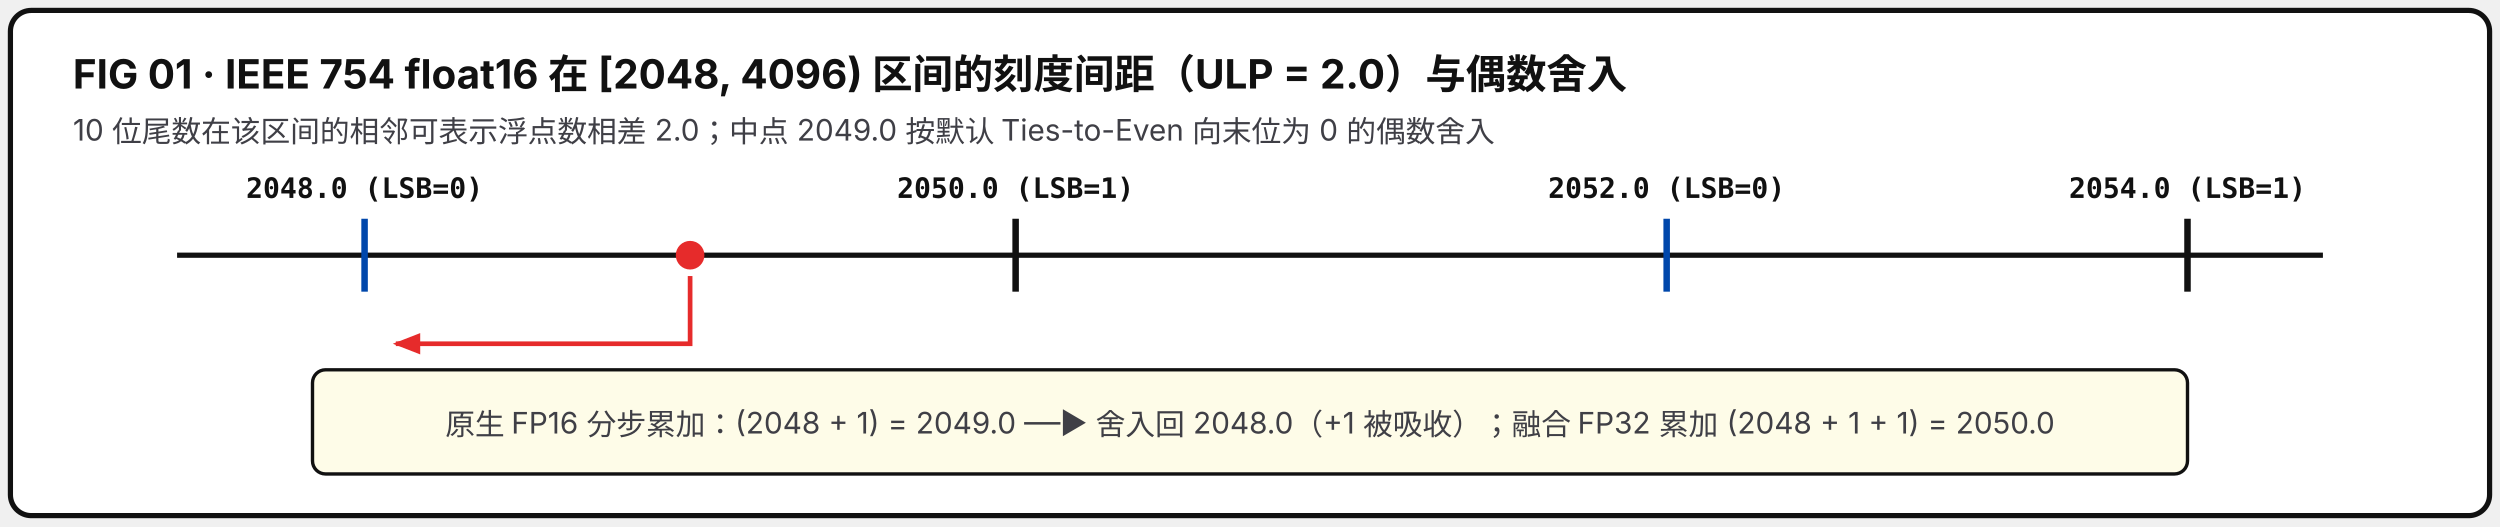
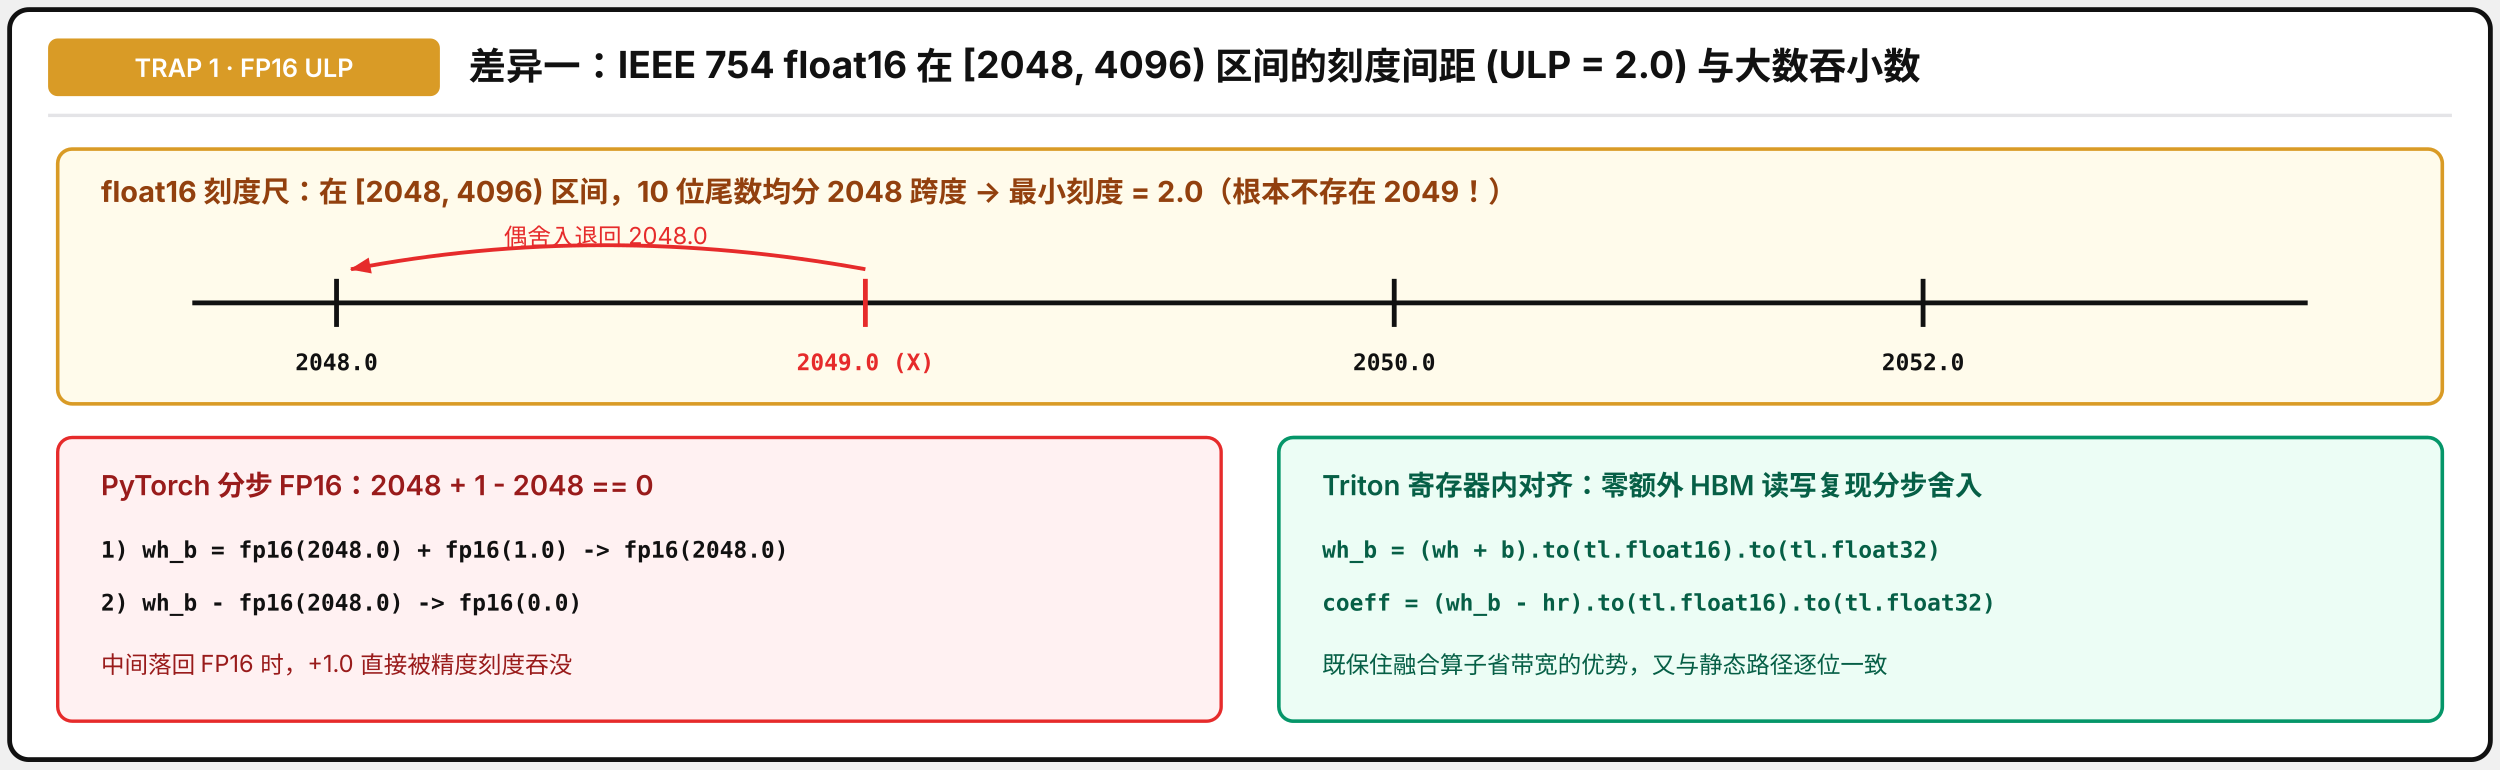
- <svg xmlns="http://www.w3.org/2000/svg" viewBox="0 0 960 202" width="100%" role="img" aria-label="FIG 01 · IEEE 754 float16 在 [2048, 4096) 区间的刻度间距（ULP = 2.0）与偶数舍入">
-   <style>
-     .title { font: 700 15.5px "DM Sans", -apple-system, "PingFang SC", "Microsoft YaHei", sans-serif; fill: #111111; }
-     .hdr { font: 700 13px "DM Sans", -apple-system, "PingFang SC", "Microsoft YaHei", sans-serif; fill: #ffffff; }
-     .label { font: 700 12.8px "DM Sans", -apple-system, "PingFang SC", "Microsoft YaHei", sans-serif; fill: #111111; }
-     .sub { font: 400 11.4px "DM Sans", -apple-system, "PingFang SC", "Microsoft YaHei", sans-serif; fill: #3f3f46; }
-     .muted { font: 500 10.8px "DM Sans", -apple-system, "PingFang SC", "Microsoft YaHei", sans-serif; fill: #52525b; }
-     .mono { font: 600 10.8px "JetBrains Mono", "SF Mono", Menlo, Consolas, monospace; fill: #111111; }
-     .badge { font: 700 10.2px "JetBrains Mono", "PingFang SC", monospace; letter-spacing: 0.03em; }
-   </style>
+ <svg xmlns="http://www.w3.org/2000/svg" viewBox="0 0 1040 320" width="100%" role="img" aria-label="差异一：IEEE 754 float16 在 [2048, 4096) 区间的刻度间距 (ULP = 2.0) 与大数吞小数">
  <defs>
-     <marker id="arr-ink" viewBox="0 0 10 10" refX="8" refY="5" markerWidth="6.5" markerHeight="6.5" orient="auto">
+     <style>
+       .title { font: 700 15.5px "DM Sans", -apple-system, "PingFang SC", "Microsoft YaHei", sans-serif; }
+       .sec { font: 700 12px "DM Sans", -apple-system, "PingFang SC", "Microsoft YaHei", sans-serif; }
+       .label { font: 600 11.5px "DM Sans", -apple-system, "PingFang SC", "Microsoft YaHei", sans-serif; }
+       .label-sm { font: 600 10.5px "DM Sans", -apple-system, "PingFang SC", "Microsoft YaHei", sans-serif; }
+       .sub { font: 400 10.5px "DM Sans", -apple-system, "PingFang SC", "Microsoft YaHei", sans-serif; }
+       .sub-sm { font: 400 9.8px "DM Sans", -apple-system, "PingFang SC", "Microsoft YaHei", sans-serif; }
+       .mono { font: 600 10.5px "JetBrains Mono", "SF Mono", Menlo, Consolas, "PingFang SC", "Microsoft YaHei", monospace; }
+       .mono-sm { font: 600 9.5px "JetBrains Mono", "SF Mono", Menlo, Consolas, "PingFang SC", "Microsoft YaHei", monospace; }
+       .badge { font: 700 10px "JetBrains Mono", "SF Mono", "PingFang SC", "Microsoft YaHei", sans-serif; letter-spacing: 0.03em; }
+     </style>
+     <marker id="arr-ink" viewBox="0 0 10 10" refX="8.5" refY="5" markerWidth="6" markerHeight="6" orient="auto">
      <path d="M 0 1.5 L 9 5 L 0 8.5 z" fill="#111111" />
    </marker>
-     <marker id="arr-blue" viewBox="0 0 10 10" refX="8" refY="5" markerWidth="6.5" markerHeight="6.5" orient="auto">
+     <marker id="arr-red" viewBox="0 0 10 10" refX="8.5" refY="5" markerWidth="6" markerHeight="6" orient="auto">
+       <path d="M 0 1.5 L 9 5 L 0 8.5 z" fill="#e62b2b" />
+     </marker>
+     <marker id="arr-green" viewBox="0 0 10 10" refX="8.5" refY="5" markerWidth="6" markerHeight="6" orient="auto">
+       <path d="M 0 1.5 L 9 5 L 0 8.5 z" fill="#059669" />
+     </marker>
+     <marker id="arr-blue" viewBox="0 0 10 10" refX="8.5" refY="5" markerWidth="6" markerHeight="6" orient="auto">
      <path d="M 0 1.5 L 9 5 L 0 8.5 z" fill="#0047ab" />
    </marker>
-     <marker id="arr-red" viewBox="0 0 10 10" refX="8" refY="5" markerWidth="6.5" markerHeight="6.5" orient="auto">
-       <path d="M 0 1.5 L 9 5 L 0 8.5 z" fill="#e62b2b" />
-     </marker>
-     <marker id="arr-emerald" viewBox="0 0 10 10" refX="8" refY="5" markerWidth="6.5" markerHeight="6.5" orient="auto">
-       <path d="M 0 1.5 L 9 5 L 0 8.5 z" fill="#059669" />
+     <marker id="arr-amber" viewBox="0 0 10 10" refX="8.5" refY="5" markerWidth="6" markerHeight="6" orient="auto">
+       <path d="M 0 1.5 L 9 5 L 0 8.5 z" fill="#b45309" />
    </marker>
  </defs>
-   <rect x="4" y="4" width="952" height="194" rx="8" fill="#ffffff" stroke="#111111" stroke-width="2" />
-   <text x="28" y="34" class="title">FIG 01 · IEEE 754 float16 在 [2048, 4096) 区间的刻度间距（ULP = 2.0）与偶数舍入</text>
-   <text x="28" y="54" class="sub">10 位尾数在该区间的相邻可表示浮点数相差 2.0；中点 2049.0 按默认 Ties-to-Even 向末位为 0 的偶数舍入</text>
-   <line x1="68" y1="98" x2="892" y2="98" stroke="#111111" stroke-width="2" />
-   <line x1="140" y1="84" x2="140" y2="112" stroke="#0047ab" stroke-width="2.5" />
-   <text x="140" y="76" text-anchor="middle" class="mono" fill="#0047ab">2048.0 (LSB=0)</text>
-   <line x1="390" y1="84" x2="390" y2="112" stroke="#111111" stroke-width="2.5" />
-   <text x="390" y="76" text-anchor="middle" class="mono">2050.0 (LSB=1)</text>
-   <line x1="640" y1="84" x2="640" y2="112" stroke="#0047ab" stroke-width="2.5" />
-   <text x="640" y="76" text-anchor="middle" class="mono" fill="#0047ab">2052.0 (LSB=0)</text>
-   <line x1="840" y1="84" x2="840" y2="112" stroke="#111111" stroke-width="2.5" />
-   <text x="840" y="76" text-anchor="middle" class="mono">2054.0 (LSB=1)</text>
-   <circle cx="265" cy="98" r="5.5" fill="#e62b2b" />
-   <path d="M 265 106 L 265 132 L 152 132" fill="none" stroke="#e62b2b" stroke-width="1.8" marker-end="url(#arr-red)" />
-   <rect x="120" y="142" width="720" height="40" rx="5" fill="#fefce8" stroke="#111111" stroke-width="1.3" />
-   <text x="480" y="167" text-anchor="middle" class="sub">原生 FP16 分步累加：(2048 + 1) = 2049.0 ──▶ 舍入回 2048.0（+1 被吸收）；融合 FP32 累加 (2048 + 1 + 1) = 2050.0</text>
+   <rect x="4" y="4" width="1032" height="312" rx="8" fill="#ffffff" stroke="#111111" stroke-width="2" />
+   <rect x="20" y="16" width="163" height="24" rx="4" fill="#d99b26" />
+   <text x="101.5" y="32" text-anchor="middle" class="label-sm" fill="#ffffff">TRAP 1 · FP16 ULP</text>
+   <text x="195" y="33" class="title" fill="#111111">差异一：IEEE 754 float16 在 [2048, 4096) 区间的刻度间距 (ULP = 2.0) 与大数吞小数</text>
+   <line x1="20" y1="48" x2="1020" y2="48" stroke="#e4e4e7" stroke-width="1.4" />
+   <rect x="24" y="62" width="992" height="106" rx="6" fill="#fffbeb" stroke="#d99b26" stroke-width="1.5" />
+   <text x="42" y="84" class="sec" fill="#92400e">float16 刻度尺：在 [2048, 4096) 区间，10 位尾数均分 2048 跨度 -&gt; 最小刻度 = 2.0（根本不存在 2049！）</text>
+   <line x1="80" y1="126" x2="960" y2="126" stroke="#111111" stroke-width="2" />
+   <line x1="140" y1="116" x2="140" y2="136" stroke="#111111" stroke-width="2" />
+   <text x="140" y="154" text-anchor="middle" class="mono-sm" fill="#111111">2048.0</text>
+   <line x1="360" y1="116" x2="360" y2="136" stroke="#e62b2b" stroke-width="2" />
+   <text x="360" y="154" text-anchor="middle" class="mono-sm" fill="#e62b2b">2049.0 (X)</text>
+   <line x1="580" y1="116" x2="580" y2="136" stroke="#111111" stroke-width="2" />
+   <text x="580" y="154" text-anchor="middle" class="mono-sm" fill="#111111">2050.0</text>
+   <line x1="800" y1="116" x2="800" y2="136" stroke="#111111" stroke-width="2" />
+   <text x="800" y="154" text-anchor="middle" class="mono-sm" fill="#111111">2052.0</text>
+   <path d="M 360 112 Q 250 92 146 112" fill="none" stroke="#e62b2b" stroke-width="1.6" marker-end="url(#arr-red)" />
+   <text x="252" y="102" text-anchor="middle" class="sub-sm" fill="#e62b2b">偶舍入退回 2048.0</text>
+   <rect x="24" y="182" width="484" height="118" rx="6" fill="#fff1f2" stroke="#e62b2b" stroke-width="1.4" />
+   <text x="42" y="206" class="label" fill="#991b1b">PyTorch 分步 FP16：2048 + 1 - 2048 == 0</text>
+   <text x="42" y="232" class="mono-sm" fill="#111111">1) wh_b = fp16(2048.0) + fp16(1.0) -&gt; fp16(2048.0)</text>
+   <text x="42" y="254" class="mono-sm" fill="#111111">2) wh_b - fp16(2048.0)             -&gt; fp16(0.0)</text>
+   <text x="42" y="280" class="sub-sm" fill="#991b1b">中间落回 FP16 时，+1.0 直接被精度刻度吞没</text>
+   <rect x="532" y="182" width="484" height="118" rx="6" fill="#ecfdf5" stroke="#059669" stroke-width="1.5" />
+   <text x="550" y="206" class="label" fill="#065f46">Triton 寄存器内对齐：零额外 HBM 读写复现分步舍入</text>
+   <text x="550" y="232" class="mono-sm" fill="#065f46">wh_b = (wh + b).to(tl.float16).to(tl.float32)</text>
+   <text x="550" y="254" class="mono-sm" fill="#065f46">coeff = (wh_b - hr).to(tl.float16).to(tl.float32)</text>
+   <text x="550" y="280" class="sub-sm" fill="#065f46">既保住融合算子省带宽的优势，又与静态路径逐位一致</text>
</svg>
